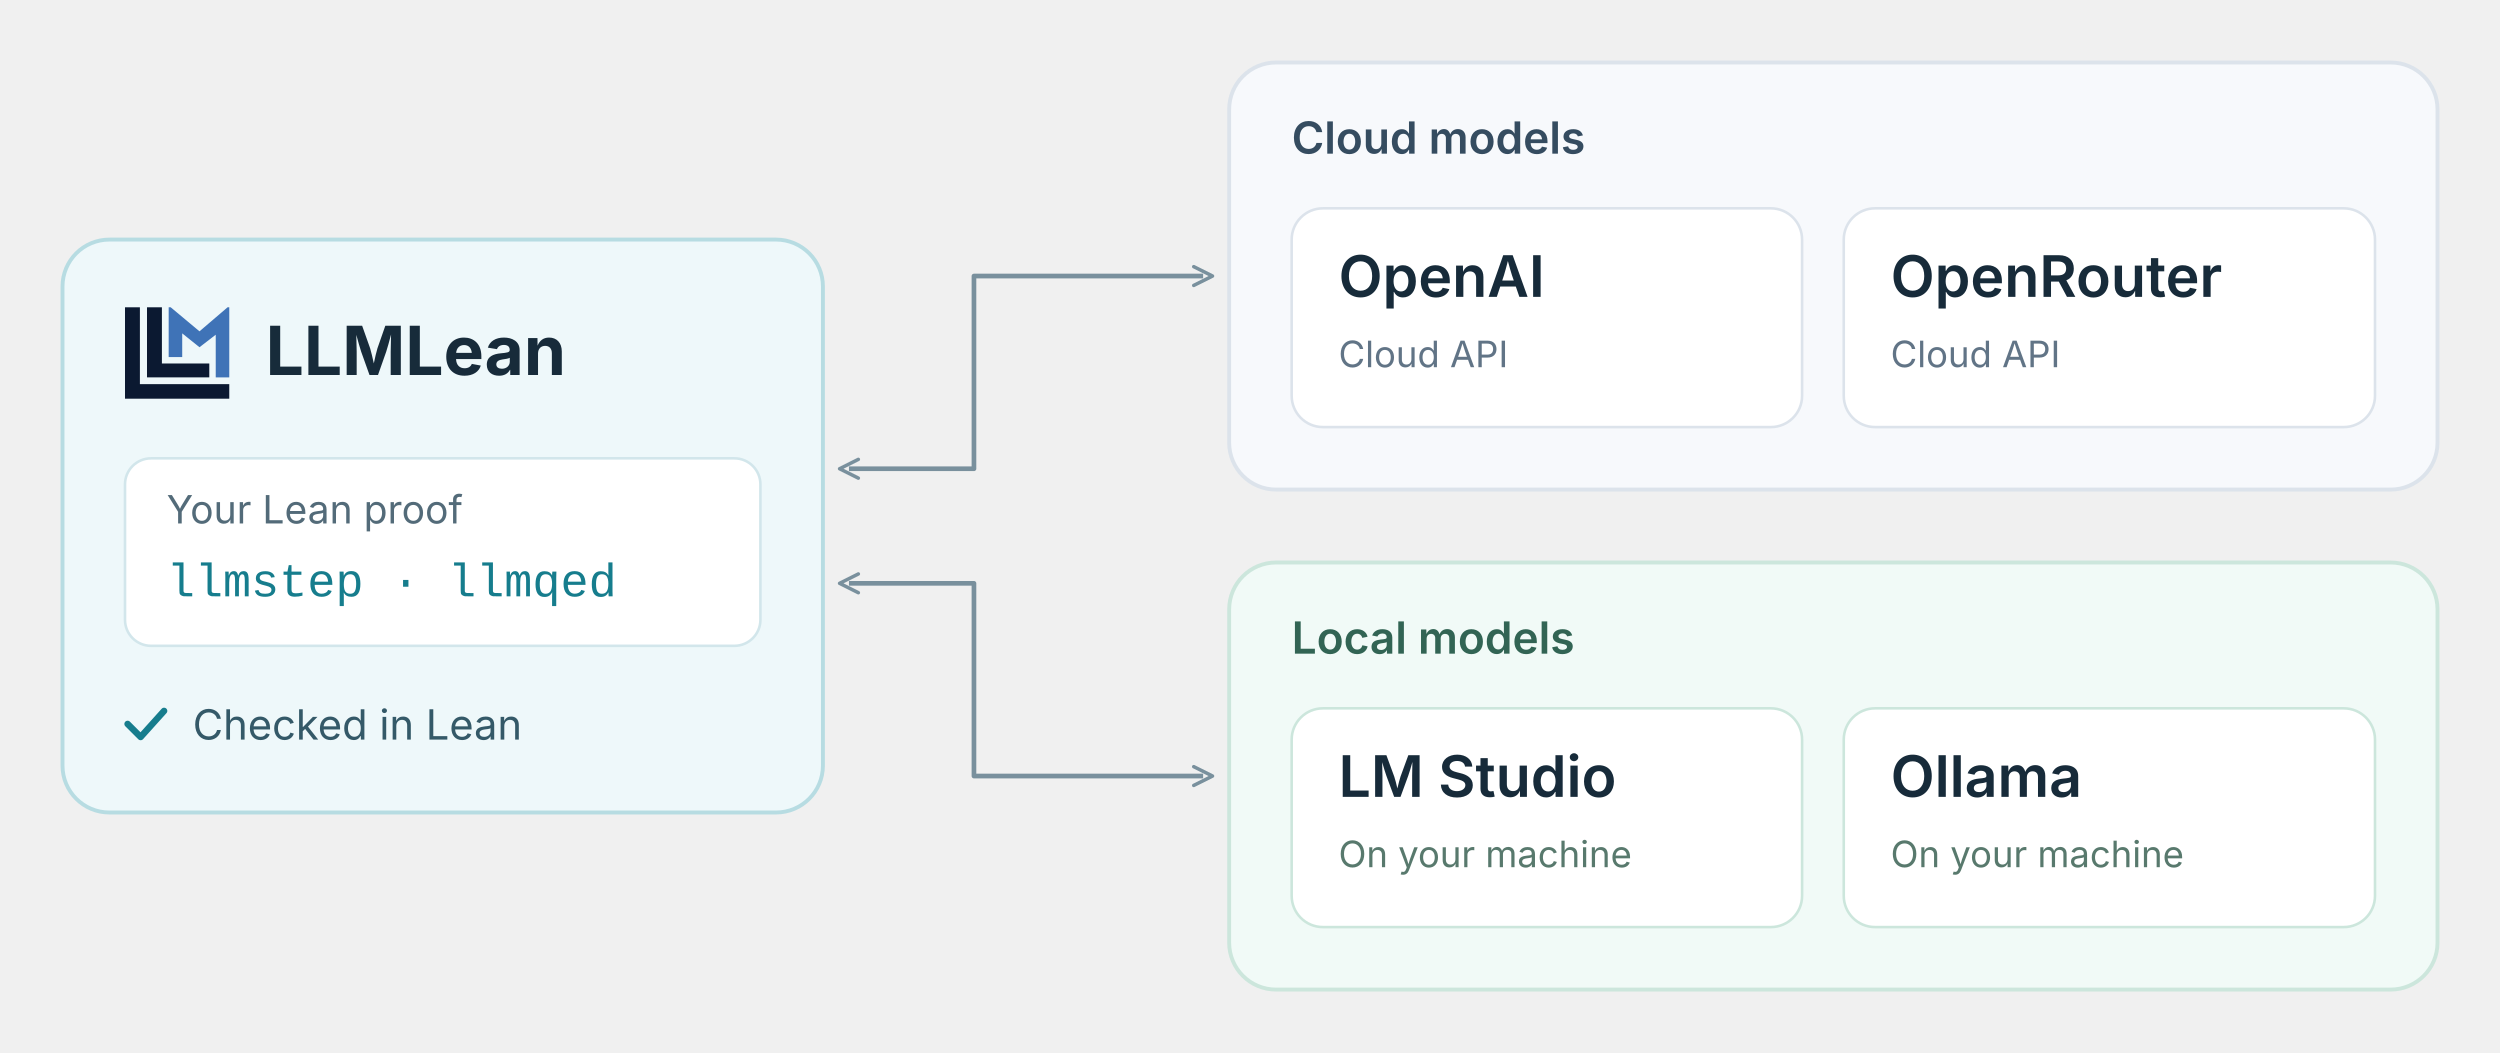
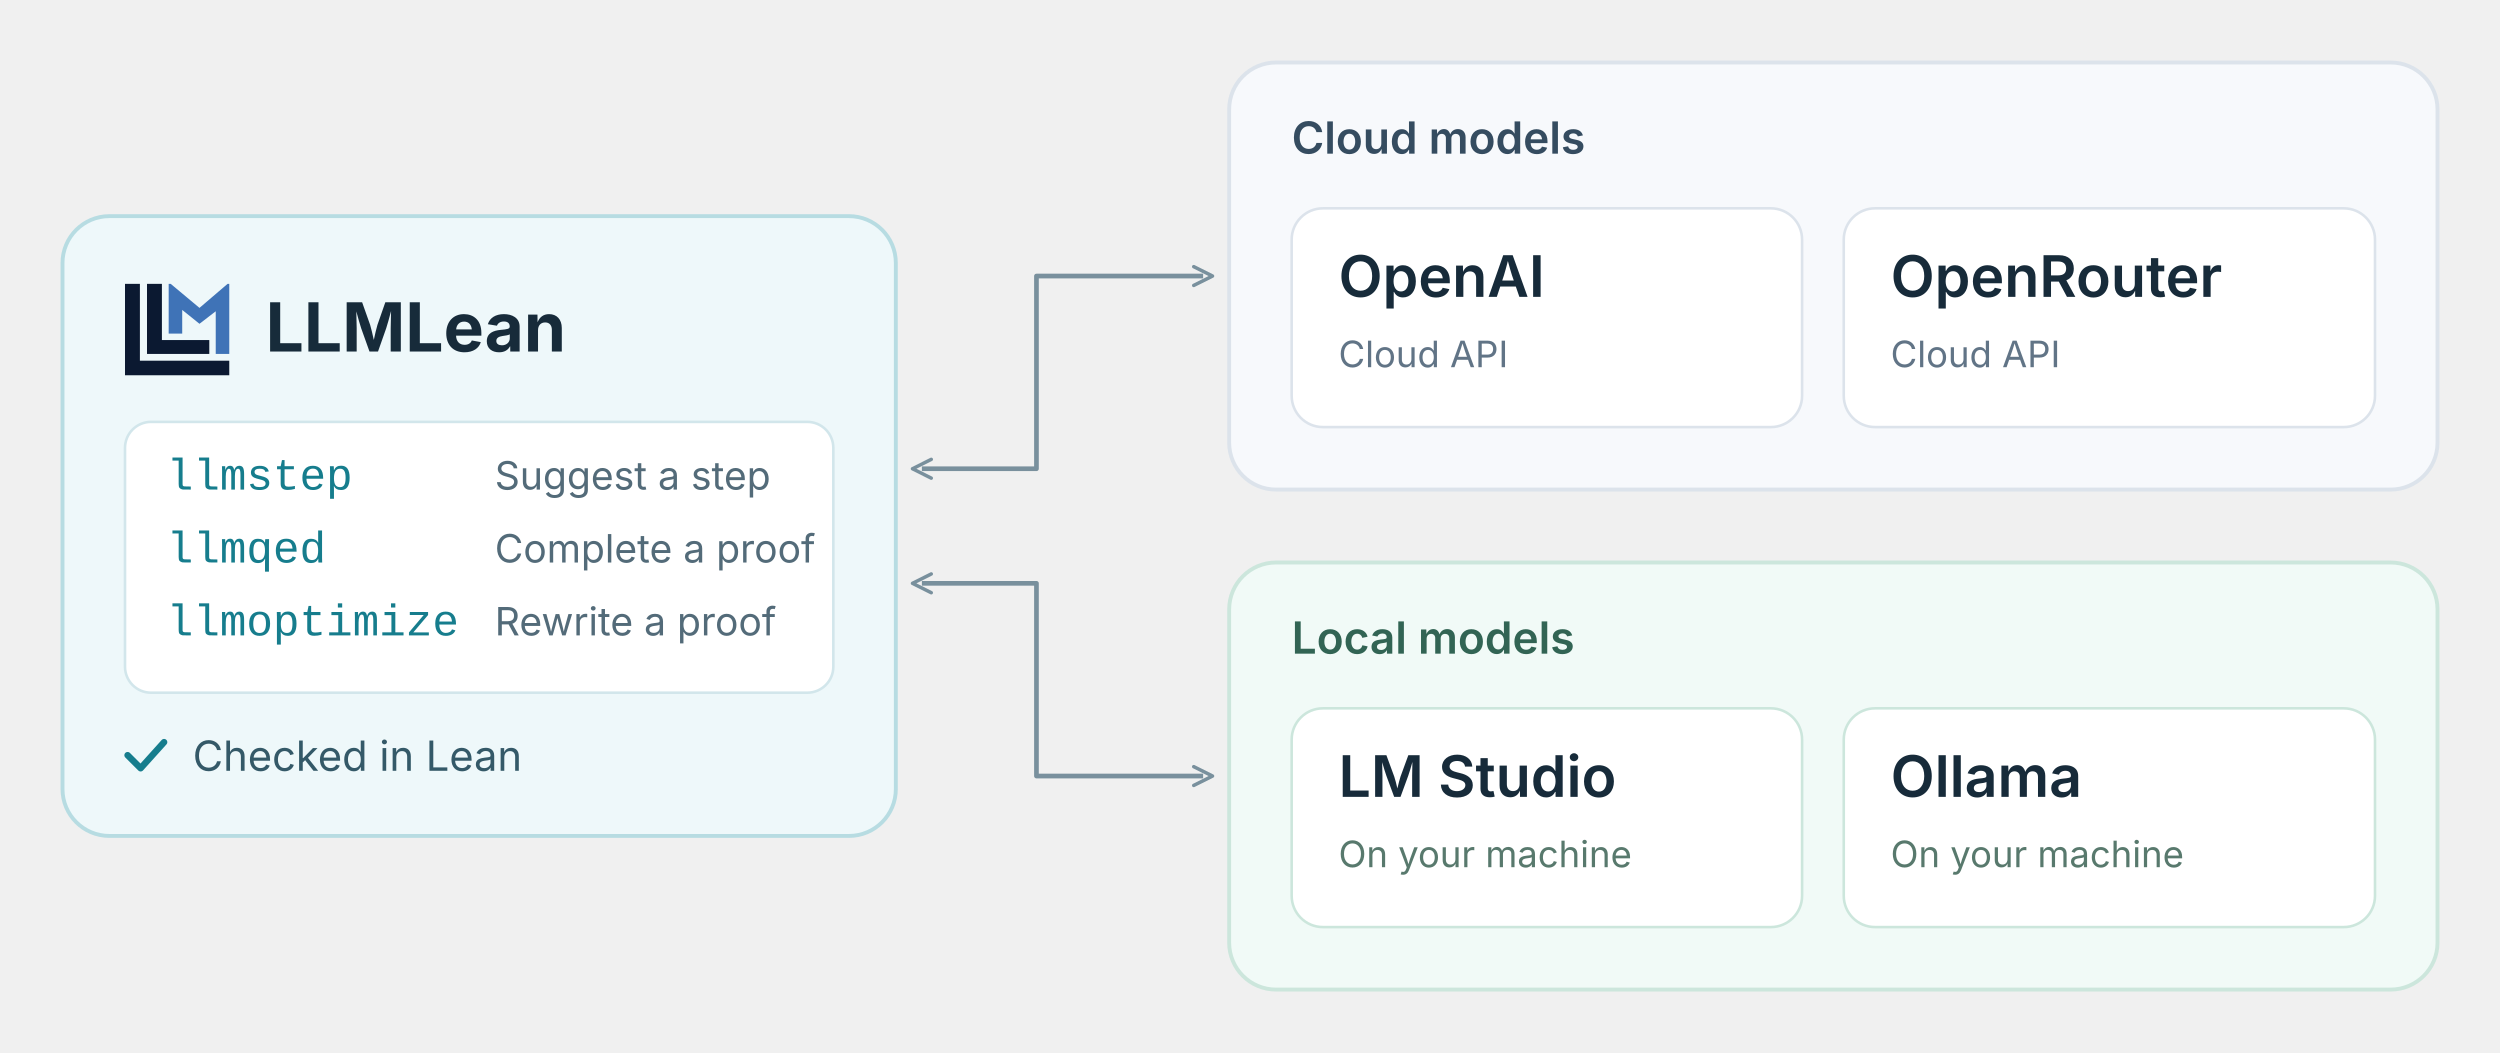
<svg xmlns="http://www.w3.org/2000/svg" width="960" height="404" viewBox="0 0 960 404" role="img" aria-labelledby="title desc">
  <defs>
    <marker id="arrow" viewBox="0 0 10 10" refX="5" refY="5" markerWidth="5" markerHeight="5" orient="auto-start-reverse">
      <path d="M1 1 9 5 1 9" fill="none" stroke="#79909d" stroke-width="1.5" stroke-linecap="round" stroke-linejoin="round" />
    </marker>
  </defs>
  <g font-family="Inter, -apple-system, BlinkMacSystemFont, 'Segoe UI', Helvetica, Arial, sans-serif">
-     <rect x="24" y="92" width="292" height="220" rx="18" fill="#eef8fa" stroke="#b7dce2" stroke-width="1.5" />
-     <g transform="translate(48 118) scale(.13)">
+     <rect x="24" y="83" width="320" height="238" rx="18" fill="#eef8fa" stroke="#b7dce2" stroke-width="1.5" />
+     <g transform="translate(48 109) scale(.13)">
      <path d="M0 0h44v227h264v43H0Z M65 0h44v166h140v41H65Z" fill="#0b1931" />
      <path d="M129 0h6l85 71 83-71h5v207h-40V81l-48 37-51-41v70h-40Z" fill="#3f73b7" />
    </g>
-     <text x="102" y="144" font-size="26" font-weight="650" fill="#172b3a">LLMLean</text>
-     <rect x="48" y="176" width="244" height="72" rx="10" fill="#fff" stroke="#d2e6eb" />
-     <text x="64" y="201" font-size="15" fill="#536b79">Your Lean proof</text>
-     <text x="64" y="229" font-family="'SFMono-Regular', Consolas, 'Liberation Mono', monospace" font-size="18" fill="#167d8d">llmstep · llmqed</text>
-     <path d="m49 278 5 5 9-10" fill="none" stroke="#167d8d" stroke-width="2.5" stroke-linecap="round" stroke-linejoin="round" />
-     <text x="74" y="284" font-size="16" fill="#345968">Checked in Lean</text>
+     <text x="102" y="135" font-size="26" font-weight="650" fill="#172b3a">LLMLean</text>
+     <rect x="48" y="162" width="272" height="104" rx="10" fill="#fff" stroke="#d2e6eb" />
+     <g font-size="15" fill="#536b79">
+       <text x="64" y="188">
+         <tspan font-family="'SFMono-Regular', Consolas, 'Liberation Mono', monospace" font-size="17" fill="#167d8d">llmstep</tspan>
+         <tspan x="190">Suggest a step</tspan>
+       </text>
+       <text x="64" y="216">
+         <tspan font-family="'SFMono-Regular', Consolas, 'Liberation Mono', monospace" font-size="17" fill="#167d8d">llmqed</tspan>
+         <tspan x="190">Complete a proof</tspan>
+       </text>
+       <text x="64" y="244">
+         <tspan font-family="'SFMono-Regular', Consolas, 'Liberation Mono', monospace" font-size="17" fill="#167d8d">llmoptimize</tspan>
+         <tspan x="190">Rewrite a proof</tspan>
+       </text>
+     </g>
+     <path d="m49 290 5 5 9-10" fill="none" stroke="#167d8d" stroke-width="2.5" stroke-linecap="round" stroke-linejoin="round" />
+     <text x="74" y="296" font-size="16" fill="#345968">Checked in Lean</text>
    <g fill="none" stroke="#79909d" stroke-width="1.8" stroke-linejoin="round" marker-start="url(#arrow)" marker-end="url(#arrow)">
-       <path d="M326 180H374V106H462" />
-       <path d="M326 224H374V298H462" />
+       <path d="M354 180H398V106H462" />
+       <path d="M354 224H398V298H462" />
    </g>
    <rect x="472" y="24" width="464" height="164" rx="18" fill="#f7f9fc" stroke="#dce3eb" stroke-width="1.5" />
    <text x="496" y="59" font-size="17" font-weight="600" fill="#354c60">Cloud models</text>
    <rect x="496" y="80" width="196" height="84" rx="12" fill="#fff" stroke="#dce3eb" />
    <text x="514" y="114" font-size="22" font-weight="600" fill="#172b3a">OpenAI</text>
    <text x="514" y="141" font-size="14" fill="#617486">Cloud API</text>
    <rect x="708" y="80" width="204" height="84" rx="12" fill="#fff" stroke="#dce3eb" />
    <text x="726" y="114" font-size="22" font-weight="600" fill="#172b3a">OpenRouter</text>
    <text x="726" y="141" font-size="14" fill="#617486">Cloud API</text>
    <rect x="472" y="216" width="464" height="164" rx="18" fill="#f1faf7" stroke="#cce6dc" stroke-width="1.5" />
    <text x="496" y="251" font-size="17" font-weight="600" fill="#326454">Local models</text>
    <rect x="496" y="272" width="196" height="84" rx="12" fill="#fff" stroke="#cce6dc" />
    <text x="514" y="306" font-size="22" font-weight="600" fill="#172b3a">LM Studio</text>
    <text x="514" y="333" font-size="14" fill="#58796d">On your machine</text>
    <rect x="708" y="272" width="204" height="84" rx="12" fill="#fff" stroke="#cce6dc" />
    <text x="726" y="306" font-size="22" font-weight="600" fill="#172b3a">Ollama</text>
    <text x="726" y="333" font-size="14" fill="#58796d">On your machine</text>
  </g>
</svg>
